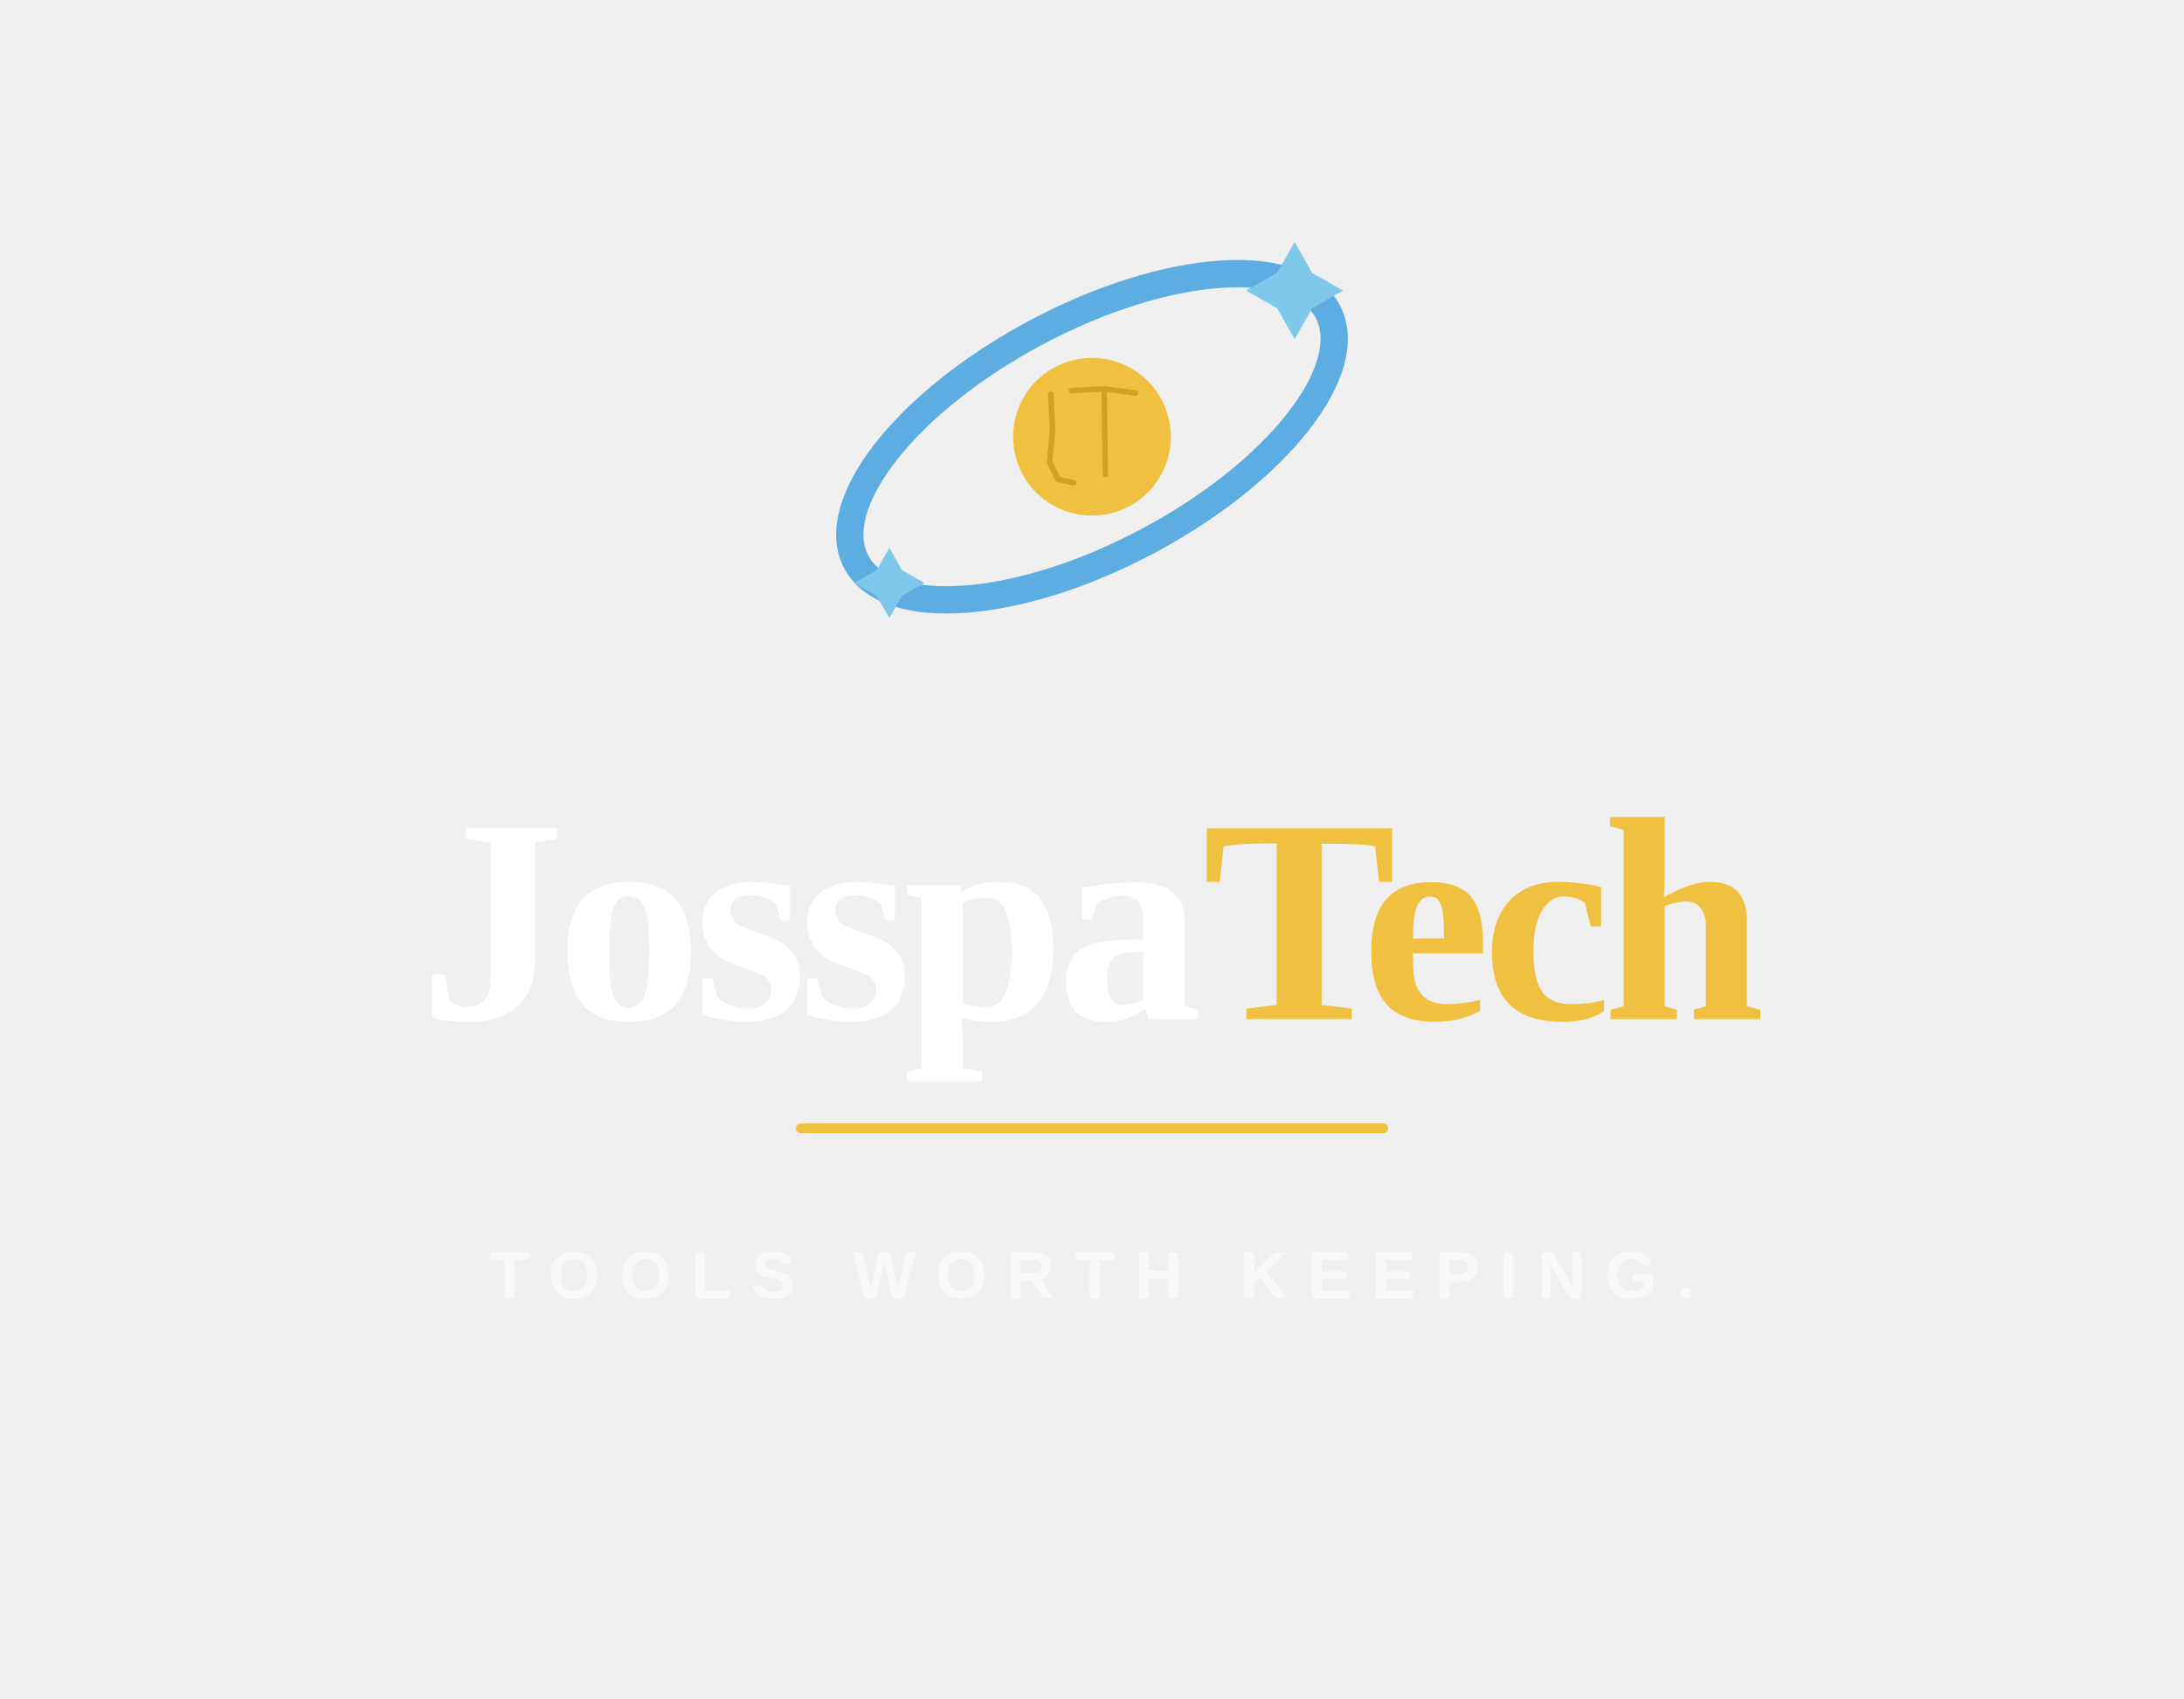
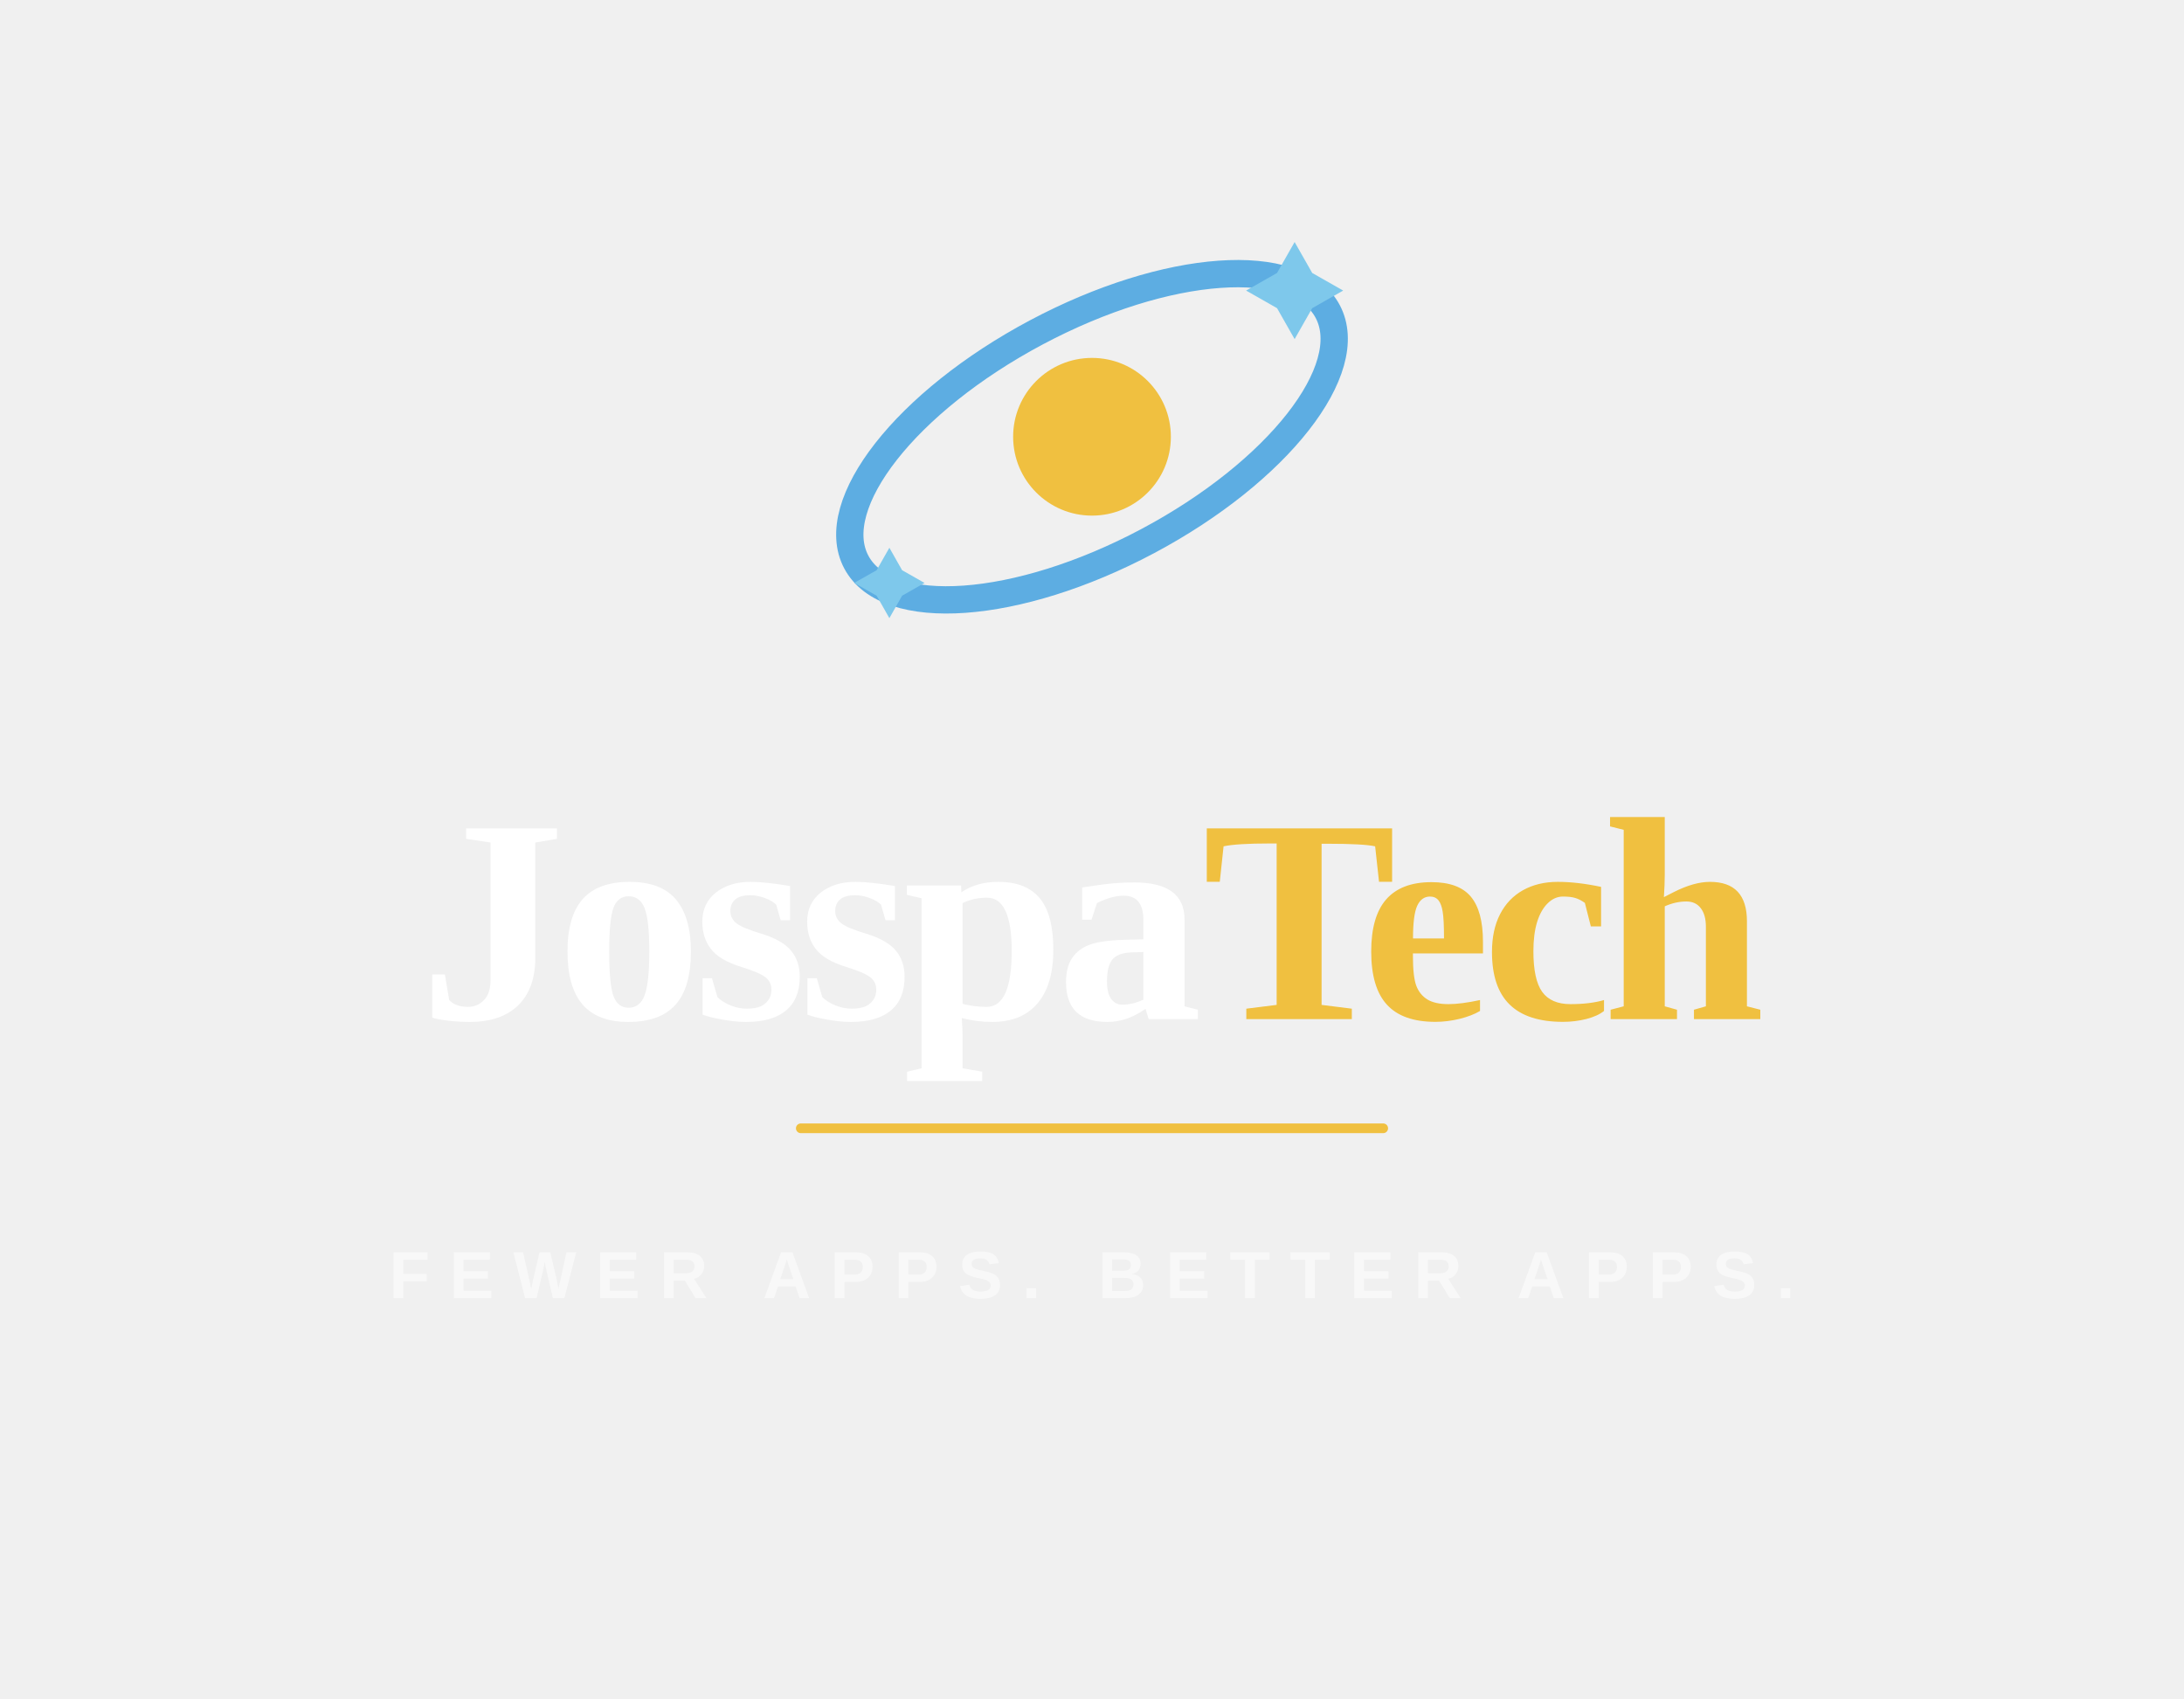
<svg xmlns="http://www.w3.org/2000/svg" viewBox="0 0 360 280" role="img" aria-label="JosspaTech">
  <g transform="translate(116 8)">
    <circle cx="64" cy="64" r="13" fill="#F0C040" />
-     <path d="M57.2,57.0 57.5,62.8 57.0,68.2 58.4,71.0 61.0,71.6" stroke="#B8860B" stroke-width="0.9" fill="none" stroke-linecap="round" opacity="0.55" />
-     <path d="M60.6,56.4 66.0,56.1 71.2,56.8 M66.0,56.1 66.2,70.2" stroke="#B8860B" stroke-width="0.9" fill="none" stroke-linecap="round" opacity="0.55" />
    <ellipse cx="64" cy="64" rx="44" ry="19.5" fill="none" stroke="#5DADE2" stroke-width="4.5" transform="rotate(-28 64 64)" />
    <path d="M97.4,31.9 100.3,37.0 105.4,39.9 100.3,42.8 97.4,47.9 94.5,42.8 89.4,39.9 94.5,37.0 Z" fill="#7EC8EB" />
    <path d="M30.6,82.3 32.7,86.0 36.4,88.1 32.7,90.2 30.6,93.9 28.5,90.2 24.8,88.1 28.5,86.0 Z" fill="#7EC8EB" />
  </g>
  <text x="180" y="168" text-anchor="middle" font-family="Georgia, 'Times New Roman', Times, serif" font-size="48" font-weight="700" letter-spacing="-1.4" fill="#FFFFFF">Josspa<tspan fill="#F0C040">Tech</tspan>
  </text>
  <line x1="132" y1="186" x2="228" y2="186" stroke="#F0C040" stroke-width="1.6" stroke-linecap="round" />
-   <text x="180" y="214" text-anchor="middle" font-family="Manrope, 'Segoe UI', Arial, sans-serif" font-size="11" font-weight="700" letter-spacing="3.2" fill="rgba(255,255,255,0.55)">TOOLS WORTH KEEPING.</text>
+   <text x="180" y="214" text-anchor="middle" font-family="Manrope, 'Segoe UI', Arial, sans-serif" font-size="11" font-weight="700" letter-spacing="3.2" fill="rgba(255,255,255,0.55)">FEWER APPS. BETTER APPS.</text>
</svg>
